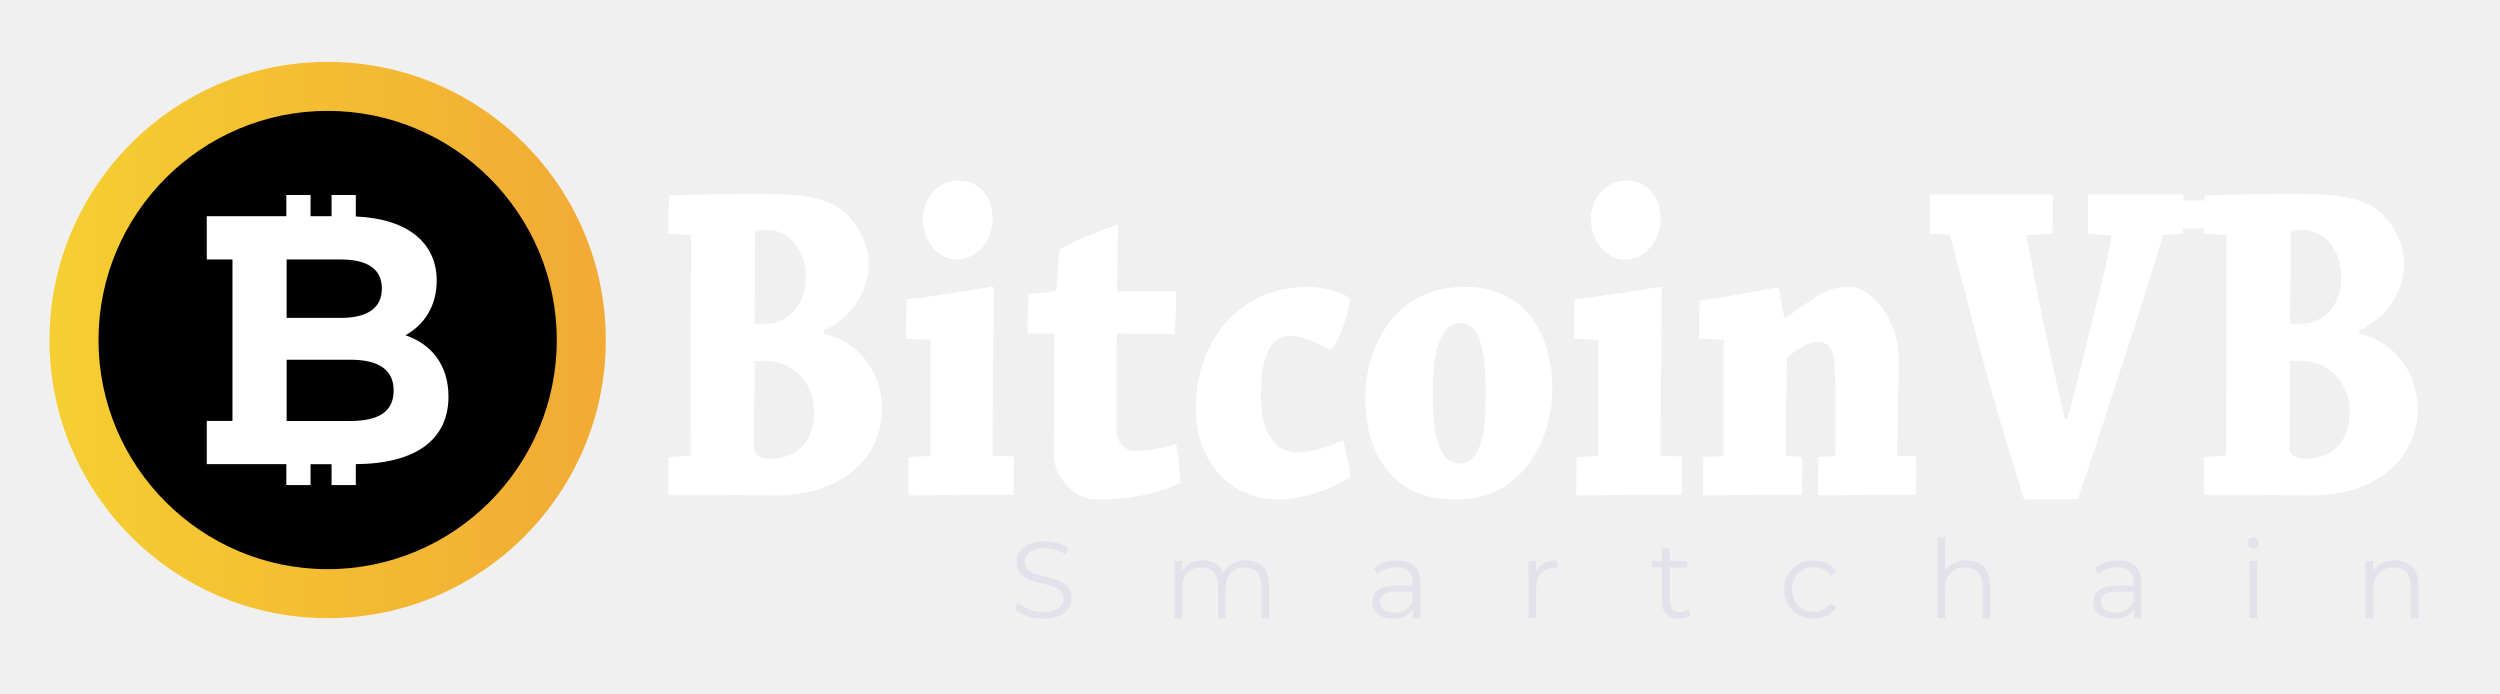
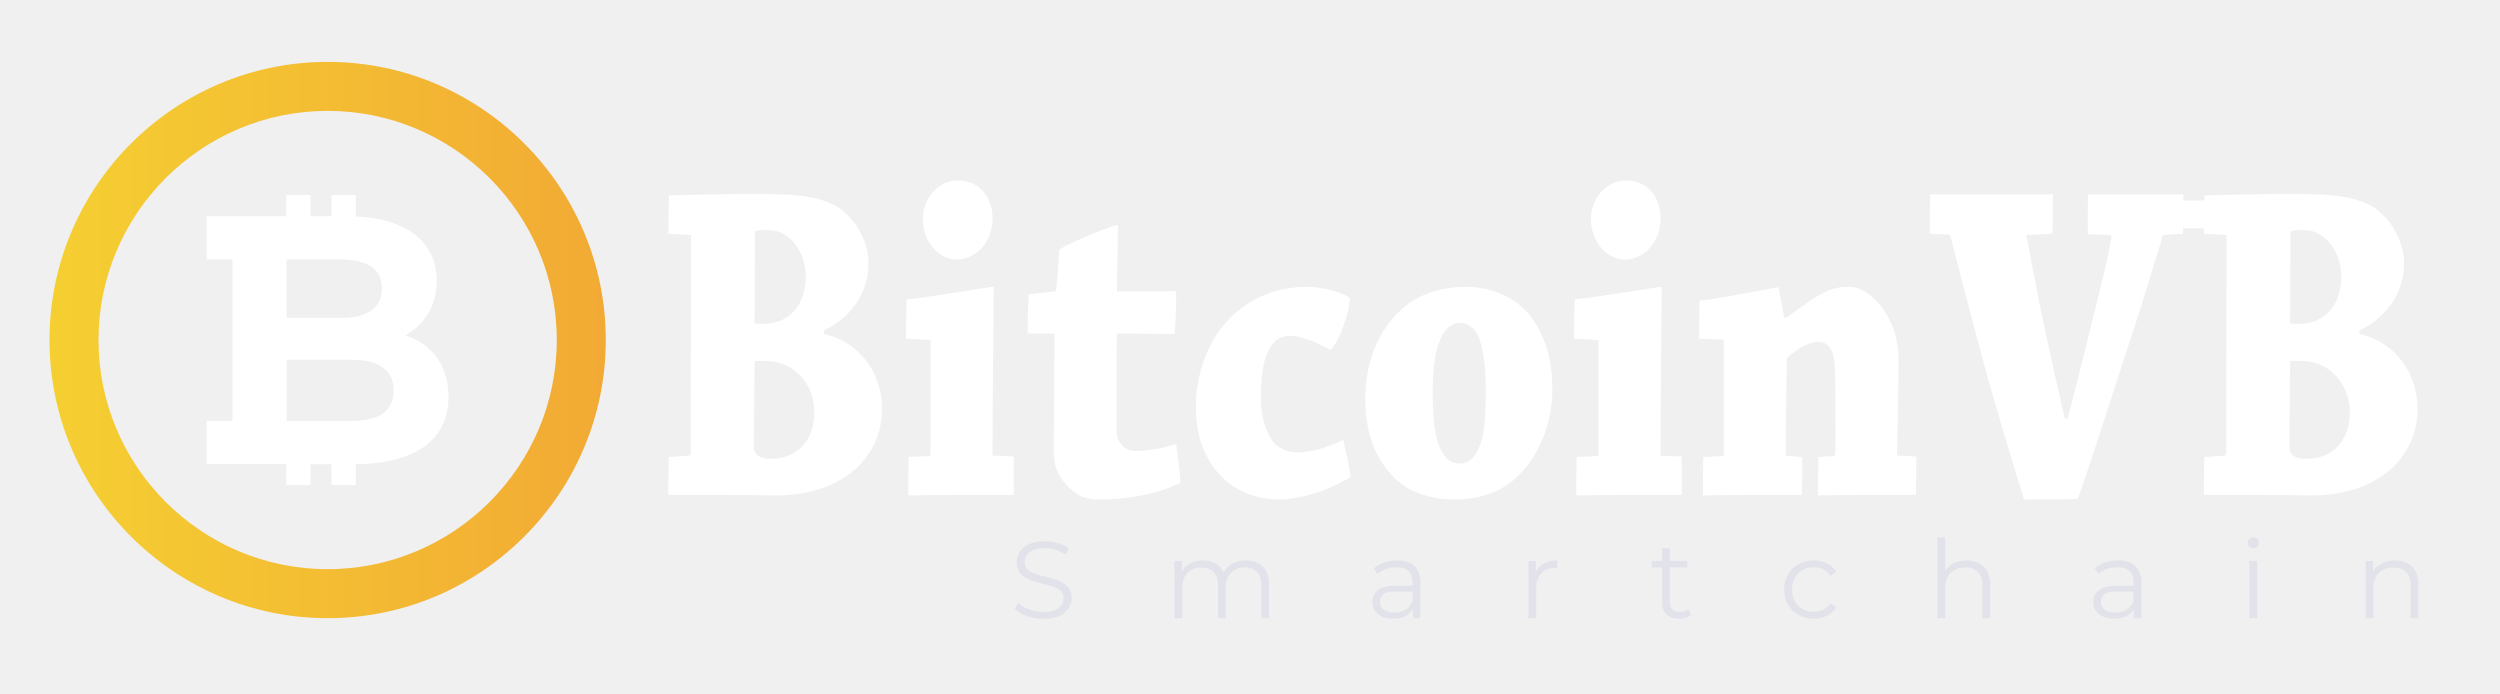
<svg xmlns="http://www.w3.org/2000/svg" width="404" height="112" viewBox="0 0 404 112" fill="none">
-   <path d="M53.785 96.941C76.741 96.941 95.351 78.331 95.351 55.375C95.351 32.419 76.741 13.809 53.785 13.809C30.829 13.809 12.219 32.419 12.219 55.375C12.219 78.331 30.829 96.941 53.785 96.941Z" fill="black" stroke="black" stroke-miterlimit="10" />
  <path d="M72.474 64.082C72.474 59.039 69.757 55.611 65.52 54.18C68.616 52.458 70.573 49.371 70.573 45.361C70.573 39.424 66.129 35.36 57.499 34.983V31.511H53.581V34.943H50.187V31.511H46.273V34.943H45.396H37.565H33.415V41.929H37.565V68.027H33.415V75.009H37.565H45.396H46.273V78.382H50.187V75.011H53.581V78.382H57.499V75.004C67.336 74.939 72.474 70.949 72.474 64.082ZM61.711 46.622C61.711 49.769 59.372 51.372 55.077 51.372H46.32V41.931H55.077C59.372 41.931 61.711 43.474 61.711 46.622ZM56.603 68.029H46.322V58.128H56.603C61.165 58.128 63.614 59.73 63.614 63.105C63.614 66.541 61.165 68.029 56.603 68.029Z" fill="white" />
-   <path d="M52.947 99.896C28.163 99.896 8 79.734 8 54.949C8 30.164 28.163 10 52.947 10C77.734 10 97.894 30.164 97.894 54.949C97.894 79.734 77.73 99.896 52.947 99.896ZM52.947 17.919C32.529 17.919 15.919 34.531 15.919 54.949C15.919 75.367 32.531 91.977 52.947 91.977C73.363 91.977 89.975 75.365 89.975 54.949C89.975 34.529 73.361 17.919 52.947 17.919Z" fill="url(#paint0_linear_128_700)" />
+   <path d="M52.947 99.896C28.163 99.896 8 79.734 8 54.949C8 30.164 28.163 10 52.947 10C77.734 10 97.894 30.164 97.894 54.949C97.894 79.734 77.73 99.896 52.947 99.896ZM52.947 17.919C32.529 17.919 15.919 34.531 15.919 54.949C15.919 75.367 32.531 91.977 52.947 91.977C73.363 91.977 89.975 75.365 89.975 54.949C89.975 34.529 73.361 17.919 52.947 17.919Z" fill="url(#paint0_linear_233_675)" />
  <path d="M108.064 73.851L111.364 73.624C111.486 73.624 111.611 73.476 111.611 73.251L111.671 37.99L108.002 37.766C108.002 35.823 108.062 33.583 108.125 31.565C111.238 31.491 117.395 31.342 120.943 31.342C126.978 31.342 131.459 31.342 135.068 33.285C137.868 34.853 140.356 38.738 140.356 42.549C140.356 47.63 137.121 51.589 133.137 53.381V53.979C138.364 55.025 142.535 59.805 142.535 66.082C142.535 73.927 136.124 80.052 125.424 80.052C123.432 80.052 117.956 79.978 116.713 79.978C114.594 79.978 110.429 79.978 108 79.978C108.003 78.033 108.003 75.791 108.064 73.851ZM121.818 72.13C121.818 73.775 123.124 74.147 124.556 74.147C128.535 74.147 131.586 71.535 131.586 66.527C131.586 62.342 128.6 58.309 123.559 58.309C122.935 58.309 122.065 58.309 121.941 58.383L121.818 72.13ZM121.941 52.259C122.127 52.333 123.062 52.333 123.495 52.333C127.416 52.333 130.216 49.345 130.216 44.712C130.216 40.752 127.667 37.164 124.119 37.164C123.062 37.164 122.44 37.24 122.003 37.388L121.941 52.259Z" fill="white" />
-   <path d="M146.394 54.725C146.394 52.708 146.456 50.39 146.516 48.373C149.877 48.076 159.959 46.356 160.456 46.356C160.58 46.356 160.58 46.43 160.58 46.58C160.52 54.648 160.393 66.154 160.393 73.624L163.816 73.775C163.816 75.867 163.816 77.958 163.816 79.975C161.453 79.975 157.905 79.975 155.231 79.975C152.618 79.975 149.32 80.049 146.77 80.049C146.77 78.032 146.77 75.791 146.832 73.851L150.128 73.7C150.315 73.624 150.377 73.476 150.377 73.327V54.947L146.394 54.725ZM160.393 35.225C160.393 39.259 157.656 41.949 154.545 41.949C151.867 41.949 149.132 39.185 149.132 35.376C149.132 32.238 151.435 29.173 154.856 29.173C158.466 29.172 160.393 32.086 160.393 35.225Z" fill="white" />
+   <path d="M146.394 54.725C146.394 52.708 146.456 50.39 146.516 48.373C149.877 48.076 159.959 46.356 160.456 46.356C160.58 46.356 160.58 46.43 160.58 46.58C160.52 54.648 160.392 66.154 160.392 73.624L163.816 73.775C163.816 75.867 163.816 77.958 163.816 79.975C161.453 79.975 157.905 79.975 155.231 79.975C152.618 79.975 149.319 80.049 146.77 80.049C146.77 78.032 146.77 75.791 146.832 73.851L150.127 73.7C150.315 73.624 150.377 73.476 150.377 73.327V54.947L146.394 54.725ZM160.392 35.225C160.392 39.259 157.656 41.949 154.545 41.949C151.867 41.949 149.132 39.185 149.132 35.376C149.132 32.238 151.435 29.173 154.856 29.173C158.466 29.172 160.392 32.086 160.392 35.225Z" fill="white" />
  <path d="M172.464 78.484C170.472 76.391 170.286 74.671 170.286 72.58C170.286 68.397 170.348 64.586 170.348 63.688C170.348 62.12 170.41 54.873 170.41 53.902C169.353 53.902 167.61 53.902 166.056 53.902C166.056 51.811 166.116 49.57 166.242 47.553C167.548 47.405 169.042 47.255 170.284 47.106C170.534 47.106 170.721 46.882 170.721 46.507C170.907 44.564 171.03 42.1 171.219 40.308C174.329 38.439 180.304 36.348 180.489 36.348C180.613 36.348 180.677 36.422 180.677 36.645C180.613 38.289 180.551 45.089 180.489 47.106C183.664 47.106 187.146 47.106 190.072 47.032C190.072 49.199 190.01 51.739 189.824 53.979C187.212 53.979 183.353 53.903 180.491 53.903C180.491 54.578 180.429 56.068 180.429 60.177C180.429 63.239 180.429 66.154 180.429 69.518C180.429 71.611 181.923 72.88 183.293 72.88C185.78 72.88 188.145 72.357 190.073 71.757C190.385 73.775 190.634 76.092 190.759 78.033C186.464 80.05 181.923 80.723 177.318 80.723C175.638 80.723 174.083 80.198 172.464 78.484Z" fill="white" />
-   <path d="M211.229 46.356C213.471 46.356 216.644 47.104 218.137 48.148C218.137 50.462 216.207 55.694 214.964 56.517C214.155 56.142 210.982 54.277 208.491 54.277C207.121 54.277 205.942 54.799 205.007 56.591C204.074 58.534 203.763 60.775 203.763 64.135C203.763 67.722 204.57 69.74 205.693 71.308C206.748 72.802 208.615 73.101 209.863 73.101C212.35 73.101 215.212 71.982 217.078 71.084C217.515 73.028 218.013 75.266 218.261 77.062C214.218 79.676 209.302 80.723 206.752 80.723C199.099 80.723 193.25 75.045 193.25 65.855C193.248 55.245 200.217 46.356 211.229 46.356Z" fill="white" />
-   <path d="M225.231 77.136C222.367 74.223 220.626 70.187 220.626 64.434C220.626 58.533 222.804 53.229 226.537 49.943C229.275 47.479 233.01 46.356 236.742 46.356C240.039 46.356 242.841 47.254 245.266 49.045C248.439 51.511 250.866 56.218 250.866 62.868C250.866 69.44 247.879 75.046 244.209 77.882C241.782 79.751 238.671 80.723 235.125 80.723C231.45 80.723 227.718 79.676 225.231 77.136ZM238.609 73.101C239.79 71.16 240.102 68.171 240.102 63.165C240.102 58.608 239.602 56.292 238.982 54.498C238.296 52.928 237.177 52.184 236.058 52.184C234.937 52.184 233.942 52.707 233.133 54.053C232.136 55.845 231.517 58.684 231.517 63.239C231.517 68.77 232.077 71.31 232.945 72.88C233.756 74.374 234.688 74.897 235.809 74.897C236.866 74.895 237.861 74.52 238.609 73.101Z" fill="white" />
+   <path d="M211.229 46.356C213.471 46.356 216.644 47.104 218.137 48.148C218.137 50.462 216.207 55.694 214.964 56.517C214.155 56.142 210.982 54.277 208.491 54.277C207.121 54.277 205.942 54.799 205.007 56.591C204.074 58.534 203.763 60.775 203.763 64.135C203.763 67.722 204.571 69.74 205.693 71.308C206.748 72.802 208.615 73.101 209.863 73.101C212.35 73.101 215.212 71.982 217.079 71.084C217.515 73.028 218.014 75.266 218.261 77.062C214.218 79.676 209.302 80.723 206.752 80.723C199.099 80.723 193.25 75.045 193.25 65.855C193.248 55.245 200.217 46.356 211.229 46.356Z" fill="white" />
+   <path d="M225.231 77.136C222.367 74.223 220.626 70.187 220.626 64.434C220.626 58.533 222.804 53.229 226.537 49.943C229.275 47.479 233.01 46.356 236.742 46.356C240.039 46.356 242.84 47.254 245.266 49.045C248.439 51.511 250.866 56.218 250.866 62.868C250.866 69.44 247.878 75.046 244.209 77.882C241.782 79.751 238.671 80.723 235.124 80.723C231.45 80.723 227.718 79.676 225.231 77.136ZM238.609 73.101C239.79 71.16 240.102 68.171 240.102 63.165C240.102 58.608 239.602 56.292 238.982 54.498C238.296 52.928 237.177 52.184 236.058 52.184C234.937 52.184 233.942 52.707 233.132 54.053C232.136 55.845 231.517 58.684 231.517 63.239C231.517 68.77 232.077 71.31 232.945 72.88C233.756 74.374 234.688 74.897 235.809 74.897C236.866 74.895 237.861 74.52 238.609 73.101Z" fill="white" />
  <path d="M254.35 54.725C254.35 52.708 254.41 50.39 254.474 48.373C257.834 48.076 267.914 46.356 268.414 46.356C268.536 46.356 268.536 46.43 268.536 46.58C268.474 54.648 268.349 66.154 268.349 73.624L271.772 73.775C271.772 75.867 271.772 77.958 271.772 79.975C269.409 79.975 265.861 79.975 263.187 79.975C260.572 79.975 257.274 80.049 254.725 80.049C254.725 78.032 254.725 75.791 254.785 73.851L258.083 73.7C258.269 73.624 258.331 73.476 258.331 73.327V54.947L254.35 54.725ZM268.349 35.225C268.349 39.259 265.612 41.949 262.503 41.949C259.825 41.949 257.088 39.185 257.088 35.376C257.088 32.238 259.39 29.173 262.812 29.173C266.42 29.172 268.349 32.086 268.349 35.225Z" fill="white" />
  <path d="M274.573 54.725C274.573 52.633 274.631 50.464 274.631 48.598C277.744 48.301 286.952 46.431 287.328 46.431C287.45 46.431 287.45 46.507 287.45 46.581C287.76 48.149 288.011 49.719 288.322 51.288L288.633 51.362C294.668 46.88 296.038 46.358 298.898 46.358C301.574 46.358 304.125 49.197 305.369 51.737C306.554 54.053 306.803 56.369 306.803 58.385C306.803 62.642 306.615 68.844 306.554 73.624L309.665 73.775C309.665 75.793 309.665 78.033 309.603 79.975C307.239 79.975 304.192 79.975 301.574 79.975C298.898 79.975 295.976 80.049 293.798 80.049C293.798 78.031 293.798 75.791 293.86 73.851L296.349 73.7C296.473 73.624 296.536 73.55 296.598 73.327C296.658 70.338 296.598 66.154 296.598 63.239C296.536 59.803 296.536 58.01 296.098 56.892C295.477 55.47 294.668 55.246 293.734 55.246C292.366 55.246 290.25 56.443 288.757 57.86C288.693 62.194 288.569 69.366 288.569 73.624L291.247 73.851C291.247 75.868 291.247 78.033 291.184 79.975C289.006 79.975 285.896 79.975 283.407 79.975C280.793 79.975 277.62 80.049 275.193 80.049C275.193 78.031 275.193 75.791 275.257 73.851L278.303 73.7C278.49 73.624 278.553 73.476 278.553 73.327V54.873L274.573 54.725Z" fill="white" />
  <path d="M349.549 37.99C347.869 43.443 345.755 50.54 343.701 56.591C341.334 63.764 338.473 72.952 335.796 80.572C335.176 80.723 331.815 80.723 327.084 80.723C324.658 72.878 321.92 63.838 319.866 56.067C318.372 50.315 316.633 43.89 315.199 38.212C315.199 38.064 315.077 37.914 314.892 37.914L311.842 37.765C311.842 35.674 311.903 33.431 311.903 31.414C314.206 31.414 317.628 31.414 320.304 31.414C324.038 31.414 328.455 31.414 331.752 31.414C331.752 33.357 331.752 35.748 331.69 37.765L327.457 37.988C328.08 41.199 329.45 48.595 330.007 51.136C331.128 56.218 332.249 61.669 333.68 67.648H334.115C335.363 63.016 336.295 59.205 337.165 55.694C338.16 51.585 340.649 42.098 341.207 38.361C341.207 38.212 341.146 37.99 341.022 37.99L337.414 37.84C337.35 35.748 337.414 33.359 337.414 31.414C340.088 31.414 343.511 31.414 346.746 31.414C348.736 31.414 350.976 31.414 352.842 31.414C352.842 33.431 352.842 35.674 352.782 37.765L349.549 37.99Z" fill="white" />
-   <path d="M356.206 73.851L359.503 73.624C359.628 73.624 359.752 73.476 359.752 73.251L359.816 37.99L356.144 37.766C356.144 35.823 356.204 33.583 356.268 31.565C359.377 31.491 365.538 31.342 369.084 31.342C375.12 31.342 379.6 31.342 383.211 33.285C386.009 34.853 388.498 38.738 388.498 42.549C388.498 47.63 385.263 51.589 381.281 53.381V53.979C386.506 55.025 390.674 59.805 390.674 66.082C390.674 73.927 384.266 80.052 373.566 80.052C371.573 80.052 366.1 79.978 364.854 79.978C362.738 79.978 358.569 79.978 356.142 79.978C356.146 78.033 356.146 75.791 356.206 73.851ZM369.958 72.13C369.958 73.775 371.263 74.147 372.695 74.147C376.678 74.147 379.725 71.535 379.725 66.527C379.725 62.342 376.738 58.309 371.701 58.309C371.077 58.309 370.206 58.309 370.081 58.383L369.958 72.13ZM370.082 52.259C370.268 52.333 371.203 52.333 371.638 52.333C375.558 52.333 378.359 49.345 378.359 44.712C378.359 40.752 375.808 37.164 372.263 37.164C371.203 37.164 370.581 37.24 370.146 37.388L370.082 52.259Z" fill="white" />
+   <path d="M356.206 73.851L359.503 73.624C359.628 73.624 359.752 73.476 359.752 73.251L359.816 37.99L356.144 37.766C356.144 35.823 356.204 33.583 356.268 31.565C359.377 31.491 365.538 31.342 369.084 31.342C375.12 31.342 379.6 31.342 383.211 33.285C386.009 34.853 388.498 38.738 388.498 42.549C388.498 47.63 385.263 51.589 381.281 53.381V53.979C386.506 55.025 390.674 59.805 390.674 66.082C390.674 73.927 384.267 80.052 373.567 80.052C371.573 80.052 366.1 79.978 364.854 79.978C362.738 79.978 358.57 79.978 356.143 79.978C356.146 78.033 356.146 75.791 356.206 73.851ZM369.959 72.13C369.959 73.775 371.263 74.147 372.695 74.147C376.678 74.147 379.725 71.535 379.725 66.527C379.725 62.342 376.738 58.309 371.701 58.309C371.078 58.309 370.206 58.309 370.081 58.383L369.959 72.13ZM370.082 52.259C370.268 52.333 371.203 52.333 371.638 52.333C375.559 52.333 378.359 49.345 378.359 44.712C378.359 40.752 375.808 37.164 372.263 37.164C371.203 37.164 370.581 37.24 370.146 37.388L370.082 52.259Z" fill="white" />
  <path d="M344.262 34.649H363.029" stroke="white" stroke-width="4.5" stroke-miterlimit="10" />
  <path d="M168.576 100C167.659 100 166.783 99.85 165.945 99.551C165.107 99.252 164.458 98.868 164 98.4L164.51 97.397C164.945 97.819 165.528 98.173 166.262 98.46C166.996 98.749 167.767 98.891 168.576 98.891C169.349 98.891 169.981 98.794 170.467 98.601C170.954 98.409 171.312 98.147 171.54 97.819C171.769 97.492 171.884 97.126 171.884 96.728C171.884 96.247 171.745 95.86 171.47 95.566C171.195 95.272 170.835 95.042 170.388 94.869C169.942 94.7 169.449 94.551 168.909 94.42C168.369 94.292 167.83 94.154 167.29 94.008C166.749 93.861 166.255 93.665 165.802 93.419C165.35 93.171 164.986 92.847 164.711 92.44C164.437 92.037 164.297 91.505 164.297 90.849C164.297 90.238 164.459 89.678 164.782 89.168C165.104 88.658 165.6 88.248 166.269 87.936C166.938 87.624 167.795 87.469 168.839 87.469C169.532 87.469 170.217 87.566 170.898 87.76C171.579 87.952 172.167 88.221 172.658 88.559L172.218 89.599C171.69 89.247 171.13 88.989 170.537 88.825C169.946 88.661 169.374 88.578 168.821 88.578C168.082 88.578 167.471 88.679 166.991 88.878C166.51 89.076 166.154 89.344 165.927 89.678C165.697 90.011 165.584 90.39 165.584 90.814C165.584 91.294 165.721 91.681 165.998 91.975C166.272 92.269 166.637 92.498 167.087 92.662C167.54 92.827 168.036 92.974 168.576 93.102C169.117 93.232 169.652 93.371 170.187 93.524C170.72 93.677 171.213 93.873 171.665 94.114C172.118 94.355 172.48 94.674 172.757 95.073C173.031 95.473 173.169 95.994 173.169 96.642C173.169 97.24 173.005 97.793 172.678 98.303C172.347 98.814 171.847 99.224 171.173 99.535C170.498 99.847 169.632 100 168.576 100Z" fill="#E2E2EA" />
-   <path d="M201.351 90.567C202.102 90.567 202.757 90.71 203.313 90.999C203.869 91.285 204.304 91.722 204.616 92.31C204.927 92.896 205.082 93.635 205.082 94.528V99.896H203.832V94.651C203.832 93.677 203.6 92.942 203.137 92.442C202.673 91.944 202.018 91.694 201.175 91.694C200.541 91.694 199.992 91.826 199.527 92.092C199.064 92.354 198.705 92.736 198.455 93.234C198.202 93.732 198.077 94.334 198.077 95.038V99.896H196.827V94.651C196.827 93.677 196.591 92.942 196.123 92.442C195.653 91.944 194.997 91.694 194.152 91.694C193.529 91.694 192.985 91.826 192.515 92.092C192.045 92.354 191.684 92.736 191.432 93.234C191.181 93.732 191.054 94.334 191.054 95.038V99.896H189.804V90.655H191.001V93.155L190.807 92.715C191.089 92.046 191.545 91.521 192.171 91.139C192.798 90.757 193.541 90.567 194.398 90.567C195.303 90.567 196.07 90.793 196.706 91.245C197.338 91.697 197.749 92.375 197.938 93.278L197.445 93.084C197.714 92.333 198.193 91.727 198.878 91.263C199.564 90.8 200.388 90.567 201.351 90.567Z" fill="#E2E2EA" />
-   <path d="M225.148 99.982C224.454 99.982 223.856 99.87 223.345 99.641C222.835 99.41 222.444 99.094 222.175 98.691C221.906 98.286 221.77 97.819 221.77 97.289C221.77 96.811 221.885 96.372 222.113 95.98C222.342 95.586 222.717 95.27 223.24 95.029C223.763 94.788 224.463 94.668 225.343 94.668H228.529V95.6H225.378C224.488 95.6 223.868 95.76 223.522 96.077C223.175 96.394 223.002 96.786 223.002 97.256C223.002 97.784 223.206 98.207 223.618 98.523C224.028 98.842 224.606 99 225.343 99C226.047 99 226.655 98.838 227.165 98.516C227.675 98.194 228.047 97.728 228.283 97.117L228.564 97.979C228.328 98.59 227.922 99.076 227.341 99.44C226.758 99.801 226.028 99.982 225.148 99.982ZM228.336 99.896V97.854L228.283 97.522V94.107C228.283 93.322 228.063 92.716 227.623 92.294C227.183 91.873 226.528 91.662 225.66 91.662C225.062 91.662 224.493 91.763 223.953 91.961C223.412 92.16 222.956 92.426 222.58 92.754L222.018 91.821C222.488 91.421 223.05 91.115 223.708 90.897C224.365 90.68 225.058 90.571 225.785 90.571C226.982 90.571 227.906 90.867 228.557 91.46C229.209 92.053 229.534 92.954 229.534 94.162V99.9H228.336V99.896Z" fill="#E2E2EA" />
+   <path d="M201.351 90.567C202.102 90.567 202.757 90.71 203.313 90.999C203.869 91.285 204.304 91.722 204.616 92.31C204.927 92.896 205.082 93.635 205.082 94.528V99.896H203.832V94.651C203.832 93.677 203.6 92.942 203.137 92.442C202.672 91.944 202.018 91.694 201.175 91.694C200.541 91.694 199.992 91.826 199.527 92.092C199.064 92.354 198.705 92.736 198.455 93.234C198.202 93.732 198.077 94.334 198.077 95.038V99.896H196.827V94.651C196.827 93.677 196.591 92.942 196.123 92.442C195.653 91.944 194.996 91.694 194.152 91.694C193.528 91.694 192.985 91.826 192.515 92.092C192.045 92.354 191.684 92.736 191.432 93.234C191.18 93.732 191.054 94.334 191.054 95.038V99.896H189.804V90.655H191.001V93.155L190.807 92.715C191.089 92.046 191.545 91.521 192.171 91.139C192.798 90.757 193.541 90.567 194.398 90.567C195.303 90.567 196.07 90.793 196.705 91.245C197.337 91.697 197.749 92.375 197.938 93.278L197.445 93.084C197.714 92.333 198.193 91.727 198.878 91.263C199.564 90.8 200.388 90.567 201.351 90.567Z" fill="#E2E2EA" />
+   <path d="M225.148 99.982C224.454 99.982 223.856 99.87 223.345 99.641C222.835 99.41 222.444 99.094 222.175 98.691C221.906 98.286 221.77 97.819 221.77 97.289C221.77 96.811 221.884 96.372 222.113 95.98C222.342 95.586 222.717 95.27 223.24 95.029C223.763 94.788 224.463 94.668 225.343 94.668H228.529V95.6H225.378C224.488 95.6 223.868 95.76 223.521 96.077C223.175 96.394 223.002 96.786 223.002 97.256C223.002 97.784 223.206 98.207 223.618 98.523C224.028 98.842 224.606 99 225.343 99C226.047 99 226.654 98.838 227.165 98.516C227.675 98.194 228.047 97.728 228.283 97.117L228.564 97.979C228.328 98.59 227.922 99.076 227.341 99.44C226.758 99.801 226.028 99.982 225.148 99.982ZM228.335 99.896V97.854L228.283 97.522V94.107C228.283 93.322 228.063 92.716 227.623 92.294C227.182 91.873 226.528 91.662 225.66 91.662C225.062 91.662 224.493 91.763 223.953 91.961C223.412 92.16 222.956 92.426 222.58 92.754L222.018 91.821C222.488 91.421 223.05 91.115 223.708 90.897C224.364 90.68 225.058 90.571 225.785 90.571C226.982 90.571 227.906 90.867 228.557 91.46C229.208 92.053 229.534 92.954 229.534 94.162V99.9H228.335V99.896Z" fill="#E2E2EA" />
  <path d="M246.991 99.896V90.655H248.188V93.172L248.065 92.732C248.322 92.03 248.758 91.491 249.367 91.122C249.976 90.752 250.733 90.569 251.638 90.569V91.782C251.592 91.782 251.543 91.78 251.497 91.773C251.451 91.768 251.402 91.764 251.356 91.764C250.383 91.764 249.621 92.062 249.068 92.653C248.517 93.246 248.241 94.088 248.241 95.181V99.898L246.991 99.896Z" fill="#E2E2EA" />
-   <path d="M266.932 91.694V90.655H272.652V91.694H266.932ZM271.299 99.982C270.429 99.982 269.761 99.748 269.291 99.28C268.821 98.812 268.588 98.147 268.588 97.289V88.612H269.838V97.221C269.838 97.761 269.975 98.176 270.25 98.47C270.526 98.763 270.922 98.91 271.44 98.91C271.991 98.91 272.448 98.75 272.811 98.433L273.251 99.331C273.005 99.555 272.707 99.72 272.362 99.824C272.017 99.928 271.662 99.982 271.299 99.982Z" fill="#E2E2EA" />
-   <path d="M293.09 99.982C292.174 99.982 291.356 99.78 290.634 99.375C289.912 98.97 289.346 98.412 288.934 97.703C288.522 96.994 288.318 96.18 288.318 95.265C288.318 94.339 288.522 93.523 288.934 92.819C289.344 92.115 289.912 91.562 290.634 91.164C291.354 90.764 292.174 90.566 293.09 90.566C293.875 90.566 294.586 90.719 295.219 91.023C295.853 91.329 296.353 91.787 296.717 92.396L295.784 93.028C295.466 92.558 295.075 92.213 294.605 91.99C294.135 91.768 293.625 91.657 293.074 91.657C292.415 91.657 291.824 91.806 291.296 92.106C290.766 92.405 290.351 92.824 290.046 93.364C289.74 93.905 289.587 94.538 289.587 95.265C289.587 95.992 289.74 96.626 290.046 97.166C290.351 97.707 290.766 98.126 291.296 98.425C291.824 98.724 292.415 98.874 293.074 98.874C293.625 98.874 294.137 98.763 294.605 98.541C295.075 98.317 295.466 97.978 295.784 97.52L296.717 98.152C296.353 98.75 295.855 99.206 295.219 99.516C294.584 99.826 293.875 99.982 293.09 99.982Z" fill="#E2E2EA" />
+   <path d="M266.932 91.694V90.655H272.653V91.694H266.932ZM271.299 99.982C270.43 99.982 269.761 99.748 269.291 99.28C268.821 98.812 268.588 98.147 268.588 97.289V88.612H269.838V97.221C269.838 97.761 269.975 98.176 270.25 98.47C270.526 98.763 270.922 98.91 271.44 98.91C271.991 98.91 272.448 98.75 272.811 98.433L273.251 99.331C273.005 99.555 272.707 99.72 272.362 99.824C272.017 99.928 271.662 99.982 271.299 99.982Z" fill="#E2E2EA" />
+   <path d="M293.09 99.982C292.174 99.982 291.356 99.78 290.634 99.375C289.913 98.97 289.346 98.412 288.934 97.703C288.522 96.994 288.318 96.18 288.318 95.265C288.318 94.339 288.522 93.523 288.934 92.819C289.344 92.115 289.913 91.562 290.634 91.164C291.354 90.764 292.174 90.566 293.09 90.566C293.875 90.566 294.586 90.719 295.219 91.023C295.853 91.329 296.353 91.787 296.717 92.396L295.784 93.028C295.466 92.558 295.075 92.213 294.605 91.99C294.135 91.768 293.625 91.657 293.074 91.657C292.416 91.657 291.824 91.806 291.296 92.106C290.766 92.405 290.351 92.824 290.046 93.364C289.74 93.905 289.587 94.538 289.587 95.265C289.587 95.992 289.74 96.626 290.046 97.166C290.351 97.707 290.766 98.126 291.296 98.425C291.824 98.724 292.416 98.874 293.074 98.874C293.625 98.874 294.137 98.763 294.605 98.541C295.075 98.317 295.466 97.978 295.784 97.52L296.717 98.152C296.353 98.75 295.855 99.206 295.219 99.516C294.584 99.826 293.875 99.982 293.09 99.982Z" fill="#E2E2EA" />
  <path d="M317.802 90.567C318.554 90.567 319.214 90.71 319.782 90.999C320.351 91.285 320.796 91.722 321.12 92.31C321.444 92.896 321.604 93.635 321.604 94.528V99.896H320.354V94.651C320.354 93.678 320.11 92.942 319.624 92.442C319.138 91.944 318.453 91.694 317.573 91.694C316.917 91.694 316.345 91.826 315.857 92.092C315.369 92.354 314.995 92.736 314.729 93.234C314.466 93.732 314.333 94.334 314.333 95.038V99.896H313.083V86.836H314.333V93.19L314.085 92.713C314.378 92.044 314.848 91.52 315.494 91.138C316.14 90.757 316.91 90.567 317.802 90.567Z" fill="#E2E2EA" />
-   <path d="M341.652 99.982C340.958 99.982 340.36 99.87 339.85 99.641C339.339 99.41 338.948 99.094 338.679 98.691C338.41 98.286 338.274 97.819 338.274 97.289C338.274 96.811 338.389 96.372 338.617 95.98C338.846 95.586 339.221 95.27 339.744 95.029C340.267 94.788 340.967 94.668 341.847 94.668H345.033V95.6H341.882C340.992 95.6 340.372 95.76 340.026 96.077C339.679 96.394 339.506 96.786 339.506 97.256C339.506 97.784 339.71 98.207 340.122 98.523C340.532 98.842 341.11 99 341.847 99C342.551 99 343.159 98.838 343.669 98.516C344.179 98.194 344.551 97.728 344.787 97.117L345.068 97.979C344.832 98.59 344.426 99.076 343.845 99.44C343.262 99.801 342.532 99.982 341.652 99.982ZM344.838 99.896V97.854L344.785 97.522V94.107C344.785 93.322 344.565 92.716 344.125 92.294C343.685 91.873 343.03 91.662 342.162 91.662C341.564 91.662 340.995 91.763 340.455 91.961C339.915 92.16 339.459 92.426 339.082 92.754L338.521 91.821C338.991 91.421 339.552 91.115 340.21 90.897C340.867 90.68 341.56 90.571 342.287 90.571C343.484 90.571 344.408 90.867 345.06 91.46C345.711 92.053 346.036 92.954 346.036 94.162V99.9H344.838V99.896Z" fill="#E2E2EA" />
+   <path d="M341.652 99.982C340.959 99.982 340.36 99.87 339.85 99.641C339.339 99.41 338.949 99.094 338.679 98.691C338.41 98.286 338.274 97.819 338.274 97.289C338.274 96.811 338.389 96.372 338.618 95.98C338.846 95.586 339.221 95.27 339.744 95.029C340.267 94.788 340.967 94.668 341.848 94.668H345.033V95.6H341.883C340.992 95.6 340.373 95.76 340.026 96.077C339.679 96.394 339.507 96.786 339.507 97.256C339.507 97.784 339.711 98.207 340.123 98.523C340.533 98.842 341.11 99 341.848 99C342.552 99 343.159 98.838 343.669 98.516C344.18 98.194 344.551 97.728 344.787 97.117L345.069 97.979C344.833 98.59 344.426 99.076 343.845 99.44C343.263 99.801 342.532 99.982 341.652 99.982ZM344.838 99.896V97.854L344.785 97.522V94.107C344.785 93.322 344.565 92.716 344.125 92.294C343.685 91.873 343.03 91.662 342.163 91.662C341.564 91.662 340.996 91.763 340.455 91.961C339.915 92.16 339.459 92.426 339.082 92.754L338.521 91.821C338.991 91.421 339.552 91.115 340.211 90.897C340.867 90.68 341.561 90.571 342.288 90.571C343.484 90.571 344.409 90.867 345.06 91.46C345.711 92.053 346.037 92.954 346.037 94.162V99.9H344.838V99.896Z" fill="#E2E2EA" />
  <path d="M364.127 88.614C363.87 88.614 363.652 88.526 363.478 88.351C363.3 88.174 363.214 87.962 363.214 87.718C363.214 87.473 363.302 87.262 363.478 87.093C363.654 86.924 363.87 86.838 364.127 86.838C364.384 86.838 364.604 86.92 364.779 87.084C364.956 87.249 365.043 87.454 365.043 87.702C365.043 87.959 364.956 88.177 364.786 88.353C364.617 88.526 364.397 88.614 364.127 88.614ZM363.495 99.896V90.655H364.745V99.896H363.495Z" fill="#E2E2EA" />
  <path d="M387.009 90.567C387.761 90.567 388.421 90.71 388.99 90.999C389.558 91.285 390.003 91.722 390.327 92.31C390.651 92.896 390.811 93.635 390.811 94.528V99.896H389.562V94.651C389.562 93.677 389.317 92.942 388.831 92.442C388.345 91.944 387.661 91.694 386.781 91.694C386.124 91.694 385.552 91.826 385.065 92.092C384.577 92.354 384.202 92.736 383.936 93.234C383.674 93.732 383.54 94.334 383.54 95.038V99.896H382.291V90.655H383.487V93.19L383.294 92.713C383.588 92.044 384.058 91.52 384.704 91.138C385.35 90.757 386.117 90.567 387.009 90.567Z" fill="#E2E2EA" />
  <defs>
-     <linearGradient id="paint0_linear_128_700" x1="8.001" y1="54.948" x2="97.896" y2="54.948" gradientUnits="userSpaceOnUse">
+     <linearGradient id="paint0_linear_233_675" x1="8.001" y1="54.948" x2="97.896" y2="54.948" gradientUnits="userSpaceOnUse">
      <stop stop-color="#F5CF32" />
      <stop offset="1" stop-color="#F2AA34" />
    </linearGradient>
  </defs>
</svg>
